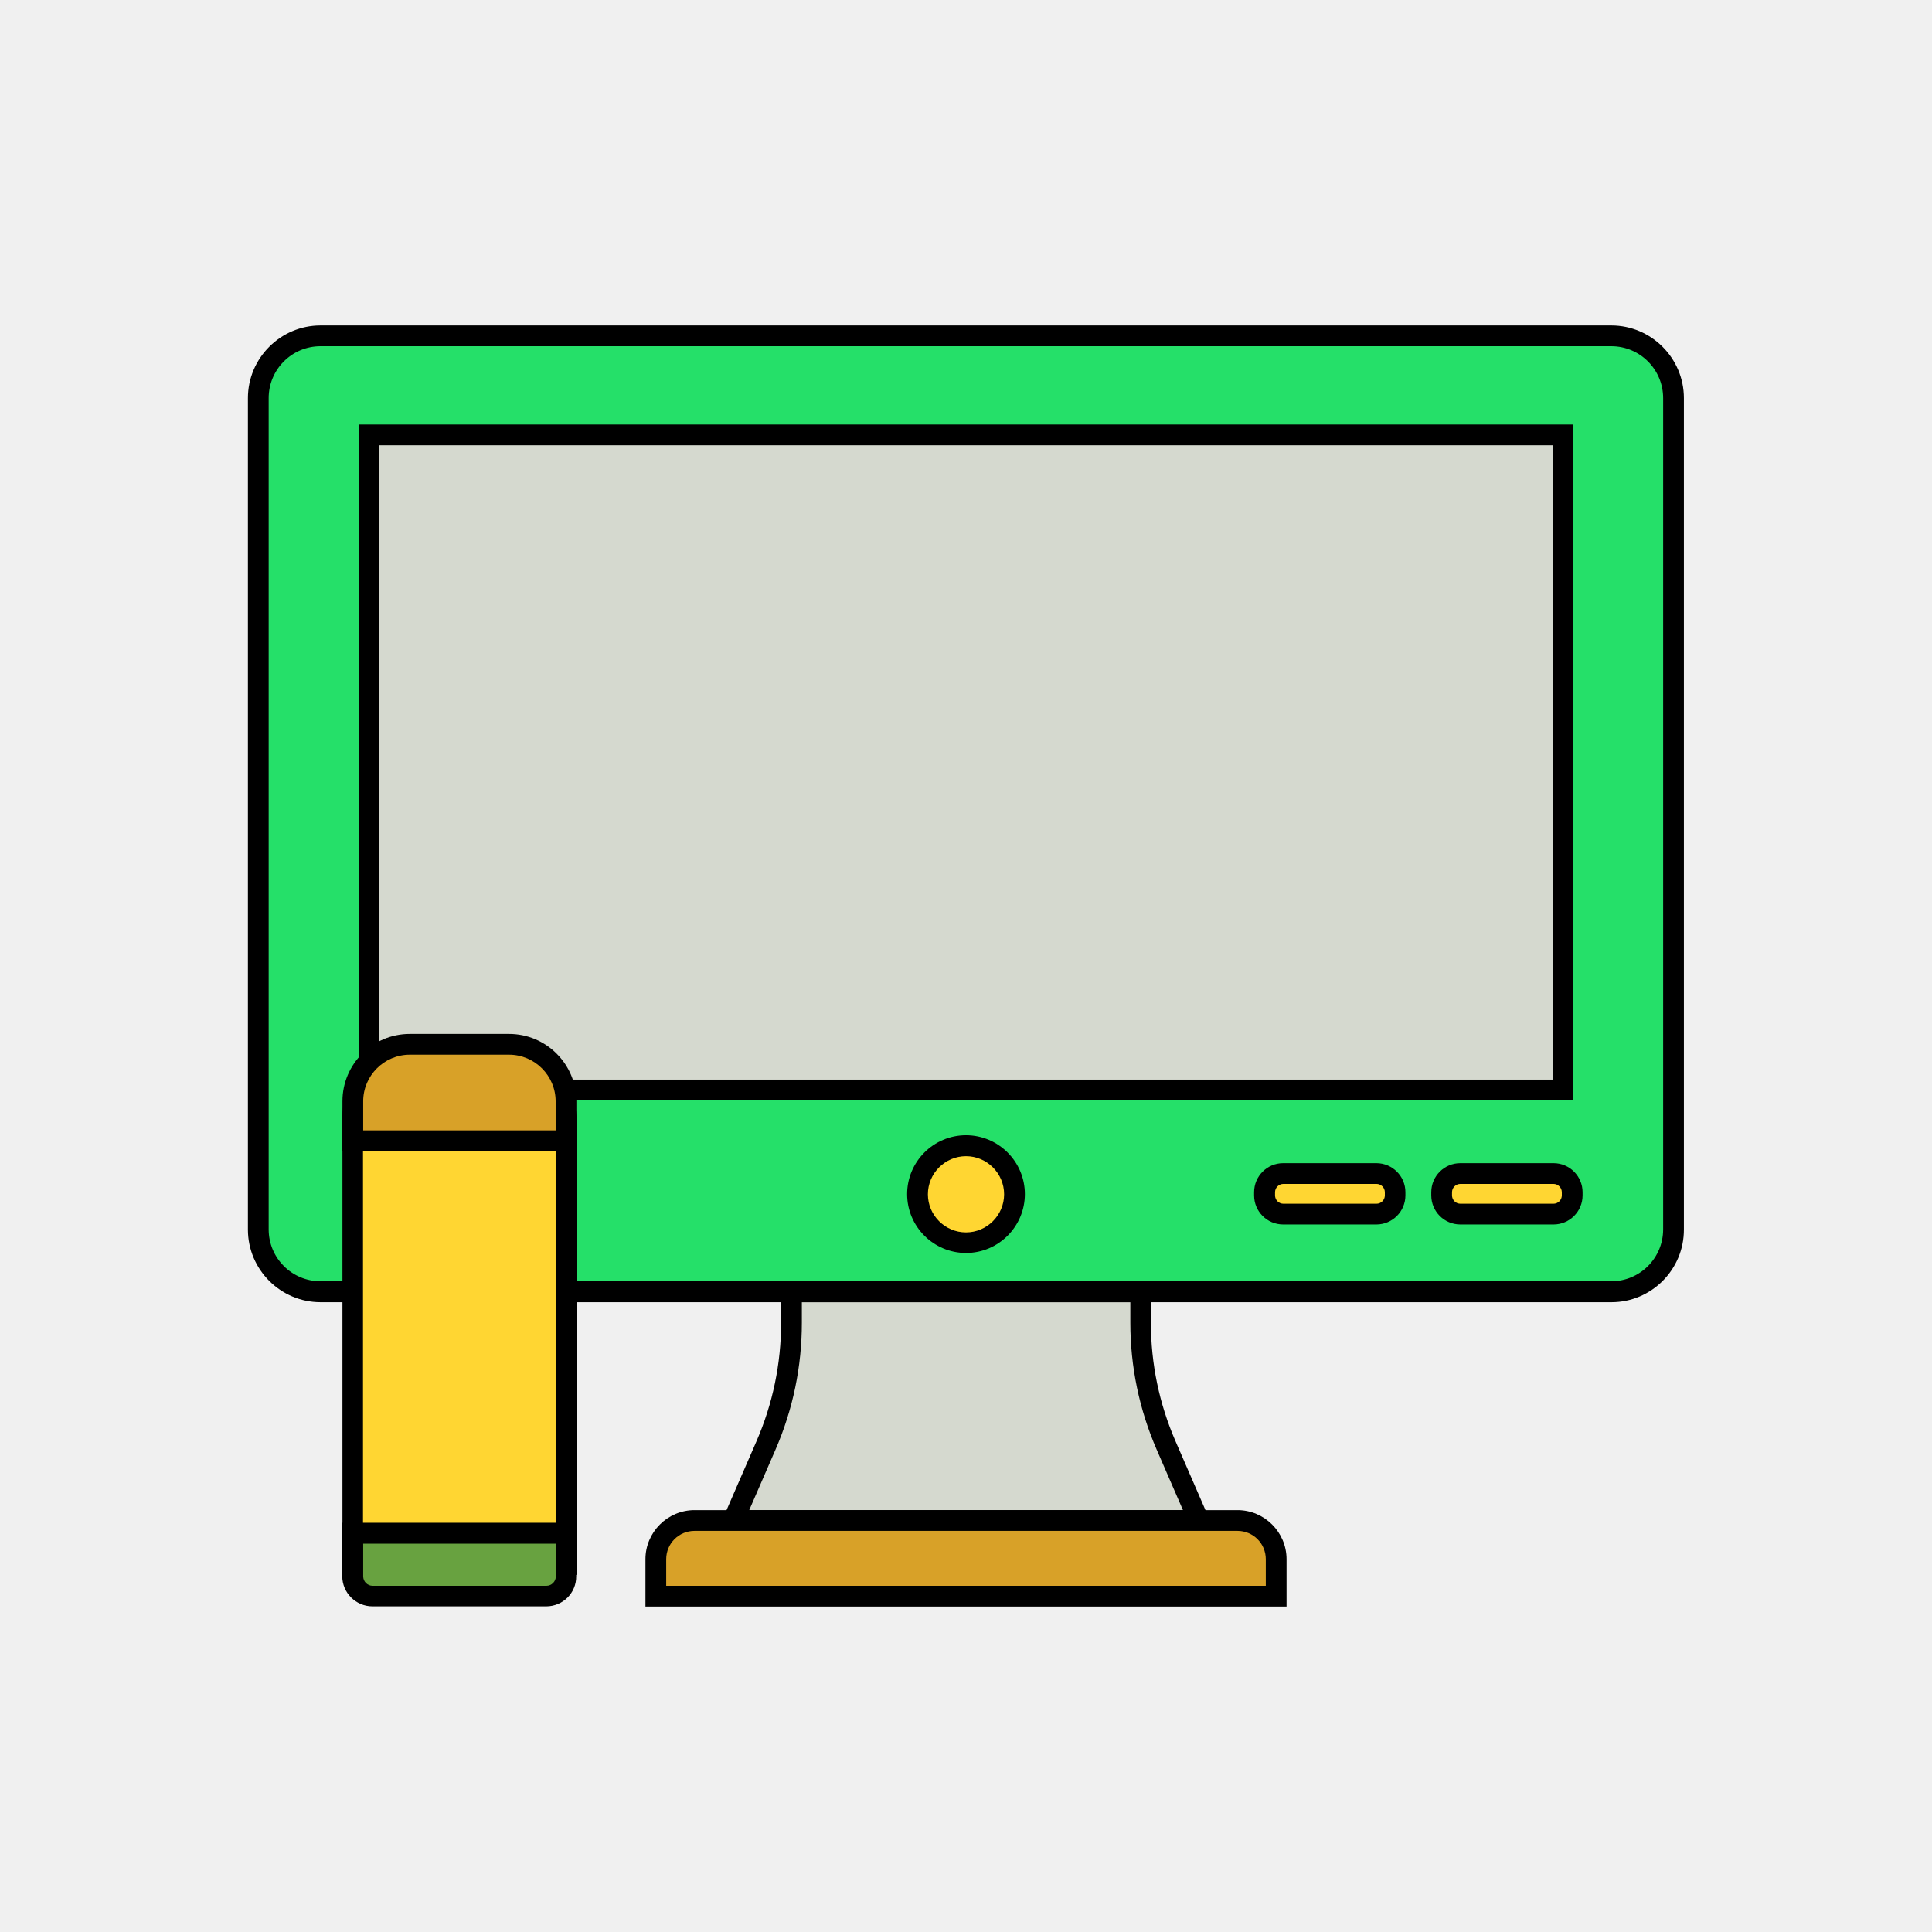
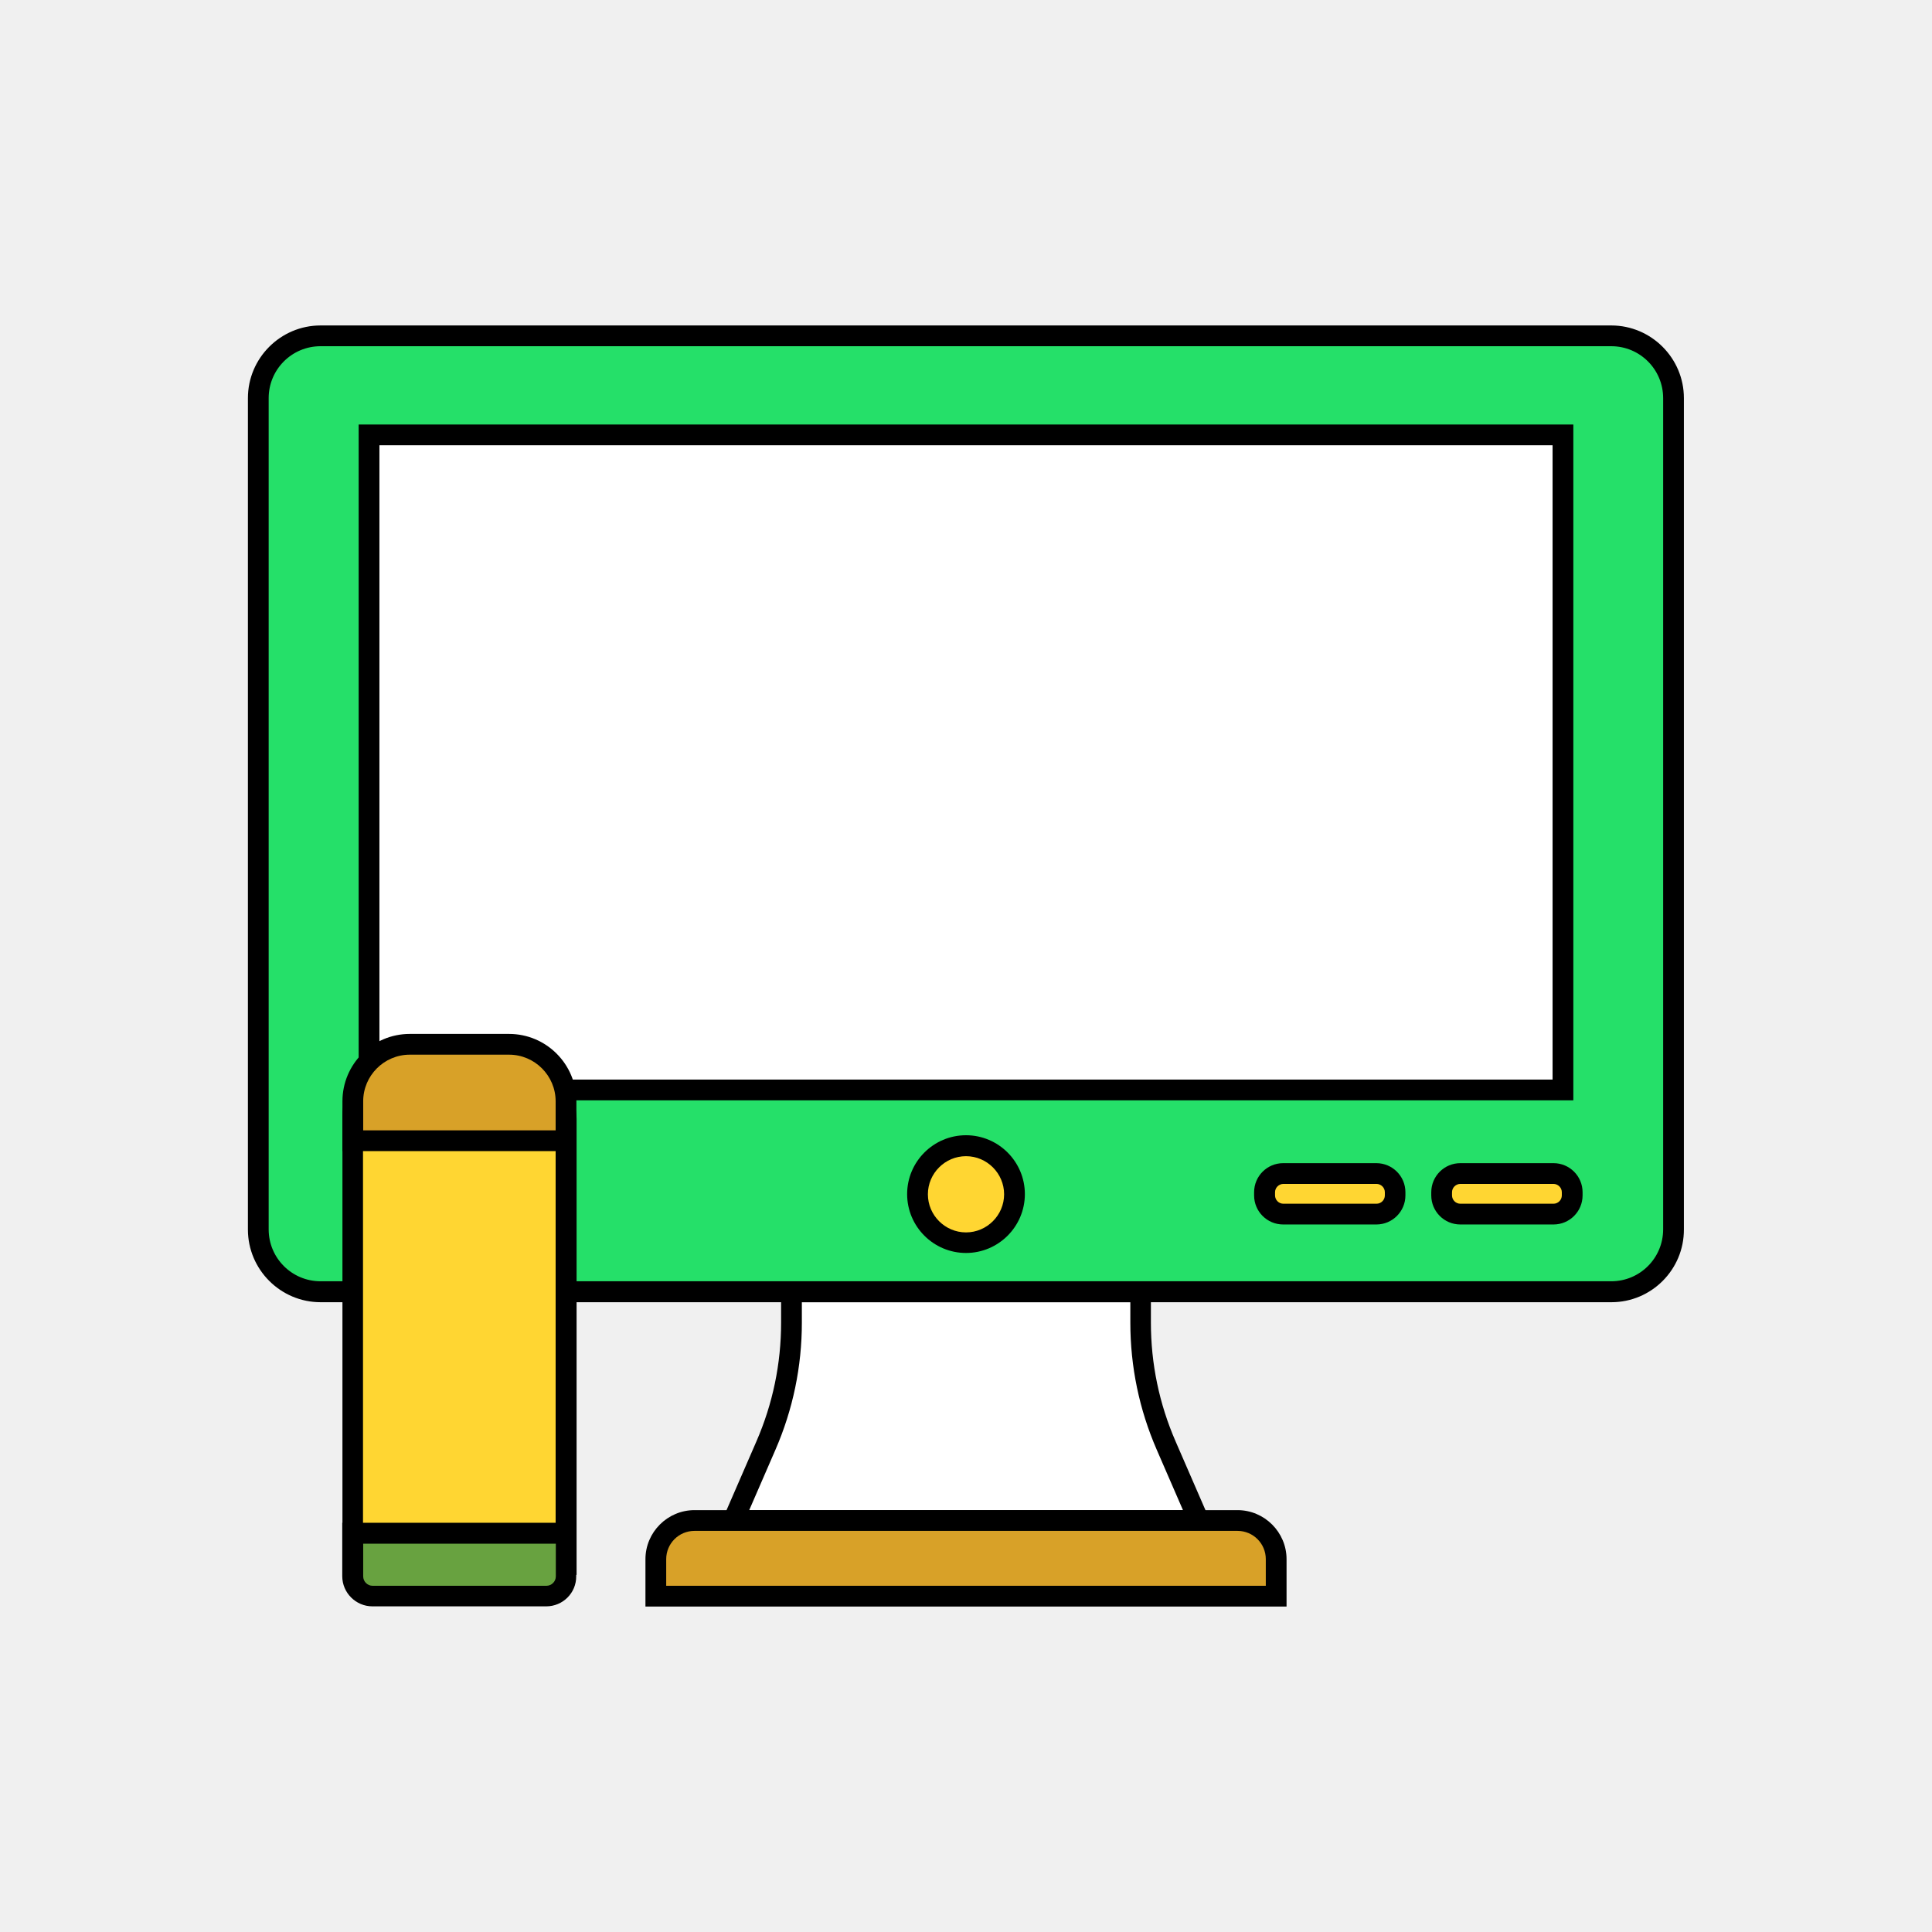
<svg xmlns="http://www.w3.org/2000/svg" width="400px" height="400px" viewBox="0 0 1024 1024" class="icon" version="1.1">
-   <path d="M604.5 701v-16.3h-185V701c0 22.4-4.6 44.6-13.6 65.2l-17.3 39.7h246.6L618 766.2c-8.9-20.6-13.5-42.8-13.5-65.2z" fill="#D5D9CF" />
+   <path d="M604.5 701v-16.3h-185V701c0 22.4-4.6 44.6-13.6 65.2l-17.3 39.7h246.6L618 766.2c-8.9-20.6-13.5-42.8-13.5-65.2z" fill="#fff" />
  <path d="M643.7 811.4H380.3l20.6-47.4c8.7-20 13.1-41.2 13.1-63v-21.8h196V701c0 21.8 4.4 43 13.1 63l20.6 47.4z m-246.6-11H627l-13.9-32c-9.3-21.4-14-44.1-14-67.4v-10.8H425V701c0 23.3-4.7 46-14 67.4l-13.9 32z" fill="#000" />
  <path d="M854.1 684.7H169.9c-18.2 0-33-14.8-33-33V211c0-18.2 14.8-33 33-33H854c18.2 0 33 14.8 33 33v440.6c0.1 18.3-14.7 33.1-32.9 33.1z" fill="#25e069" />
  <path d="M854.1 690.2H169.9c-21.2 0-38.5-17.3-38.5-38.5V211c0-21.2 17.3-38.5 38.5-38.5H854c21.2 0 38.5 17.3 38.5 38.5v440.6c0.1 21.3-17.2 38.6-38.4 38.6zM169.9 183.5c-15.2 0-27.5 12.3-27.5 27.5v440.6c0 15.2 12.3 27.5 27.5 27.5H854c15.2 0 27.5-12.3 27.5-27.5V211c0-15.2-12.3-27.5-27.5-27.5H169.9z" fill="#000" />
-   <path d="M195.6 230.5h632.8v347.2H195.6z" fill="#D5D9CF" />
+   <path d="M195.6 230.5h632.8v347.2H195.6z" fill="#fff" />
  <path d="M833.9 583.2H190.1V225h643.8v358.2z m-632.8-11h621.8V236H201.1v336.2z" fill="#000" />
  <path d="M512 633m-25.7 0a25.7 25.7 0 1 0 51.4 0 25.7 25.7 0 1 0-51.4 0Z" fill="#FFD632" />
  <path d="M512 664.1c-17.2 0-31.2-14-31.2-31.2s14-31.2 31.2-31.2 31.2 14 31.2 31.2-14 31.2-31.2 31.2z m0-51.3c-11.1 0-20.2 9.1-20.2 20.2s9.1 20.2 20.2 20.2 20.2-9.1 20.2-20.2-9.1-20.2-20.2-20.2z" fill="#000" />
  <path d="M729.5 643.5h-49.4c-5.5 0-9.9-4.5-9.9-9.9v-1.7c0-5.5 4.5-9.9 9.9-9.9h49.4c5.5 0 9.9 4.5 9.9 9.9v1.7c0 5.5-4.4 9.9-9.9 9.9z" fill="#FFD632" />
  <path d="M729.5 649h-49.4c-8.5 0-15.4-6.9-15.4-15.4v-1.7c0-8.5 6.9-15.4 15.4-15.4h49.4c8.5 0 15.4 6.9 15.4 15.4v1.7c0 8.5-6.9 15.4-15.4 15.4z m-49.3-21.5c-2.4 0-4.4 2-4.4 4.4v1.7c0 2.4 2 4.4 4.4 4.4h49.4c2.4 0 4.4-2 4.4-4.4v-1.7c0-2.4-2-4.4-4.4-4.4h-49.4z" fill="#000" />
  <path d="M823.4 643.5H774c-5.5 0-9.9-4.5-9.9-9.9v-1.7c0-5.5 4.5-9.9 9.9-9.9h49.4c5.5 0 9.9 4.5 9.9 9.9v1.7c0 5.5-4.5 9.9-9.9 9.9z" fill="#FFD632" />
  <path d="M823.4 649H774c-8.5 0-15.4-6.9-15.4-15.4v-1.7c0-8.5 6.9-15.4 15.4-15.4h49.4c8.5 0 15.4 6.9 15.4 15.4v1.7c0 8.5-6.9 15.4-15.4 15.4zM774 627.5c-2.4 0-4.4 2-4.4 4.4v1.7c0 2.4 2 4.4 4.4 4.4h49.4c2.4 0 4.4-2 4.4-4.4v-1.7c0-2.4-2-4.4-4.4-4.4H774z" fill="#000" />
  <path d="M676.4 846H347.6v-19.6c0-11.3 9.2-20.5 20.5-20.5h287.8c11.3 0 20.5 9.2 20.5 20.5V846z" fill="#D8A128" />
  <path d="M681.9 851.5H342.1v-25.1c0-14.3 11.7-26 26-26h287.8c14.3 0 26 11.7 26 26v25.1z m-328.8-11h317.8v-14.1c0-8.3-6.7-15-15-15H368.1c-8.3 0-15 6.7-15 15v14.1z" fill="#000" />
  <path d="M300 829.2H187V591.1c0-10.6 8.6-19.2 19.2-19.2h72.7c11.7 0 21.2 9.5 21.2 21.2v236.1z" fill="#FFD632" />
  <path d="M305.5 834.7h-124V591.1c0-13.6 11.1-24.7 24.7-24.7h72.7c14.7 0 26.7 12 26.7 26.7v241.6z m-113-11h102V593.1c0-8.6-7-15.7-15.7-15.7h-72.7c-7.5 0-13.7 6.1-13.7 13.7v232.6z" fill="#000" />
  <path d="M300 604.6H187v-20.9c0-16.7 13.5-30.2 30.2-30.2h52.6c16.7 0 30.2 13.5 30.2 30.2v20.9z" fill="#D8A128" />
  <path d="M305.5 610.1h-124v-26.4c0-19.7 16-35.7 35.7-35.7h52.6c19.7 0 35.7 16 35.7 35.7v26.4z m-113-11h102v-15.4c0-13.6-11.1-24.7-24.7-24.7h-52.6c-13.6 0-24.7 11.1-24.7 24.7v15.4z" fill="#000" />
  <path d="M289.5 845.9h-92.1c-5.8 0-10.5-4.7-10.5-10.5v-22.8h113v22.8c0.1 5.8-4.6 10.5-10.4 10.5z" fill="#68A240" />
  <path d="M289.5 851.4h-92.1c-8.8 0-16-7.2-16-16v-28.3h124v28.3c0.1 8.9-7.1 16-15.9 16z m-97-33.2v17.3c0 2.7 2.2 5 5 5h92.1c2.7 0 5-2.2 5-5v-17.3H192.5z" fill="#000" />
</svg>
